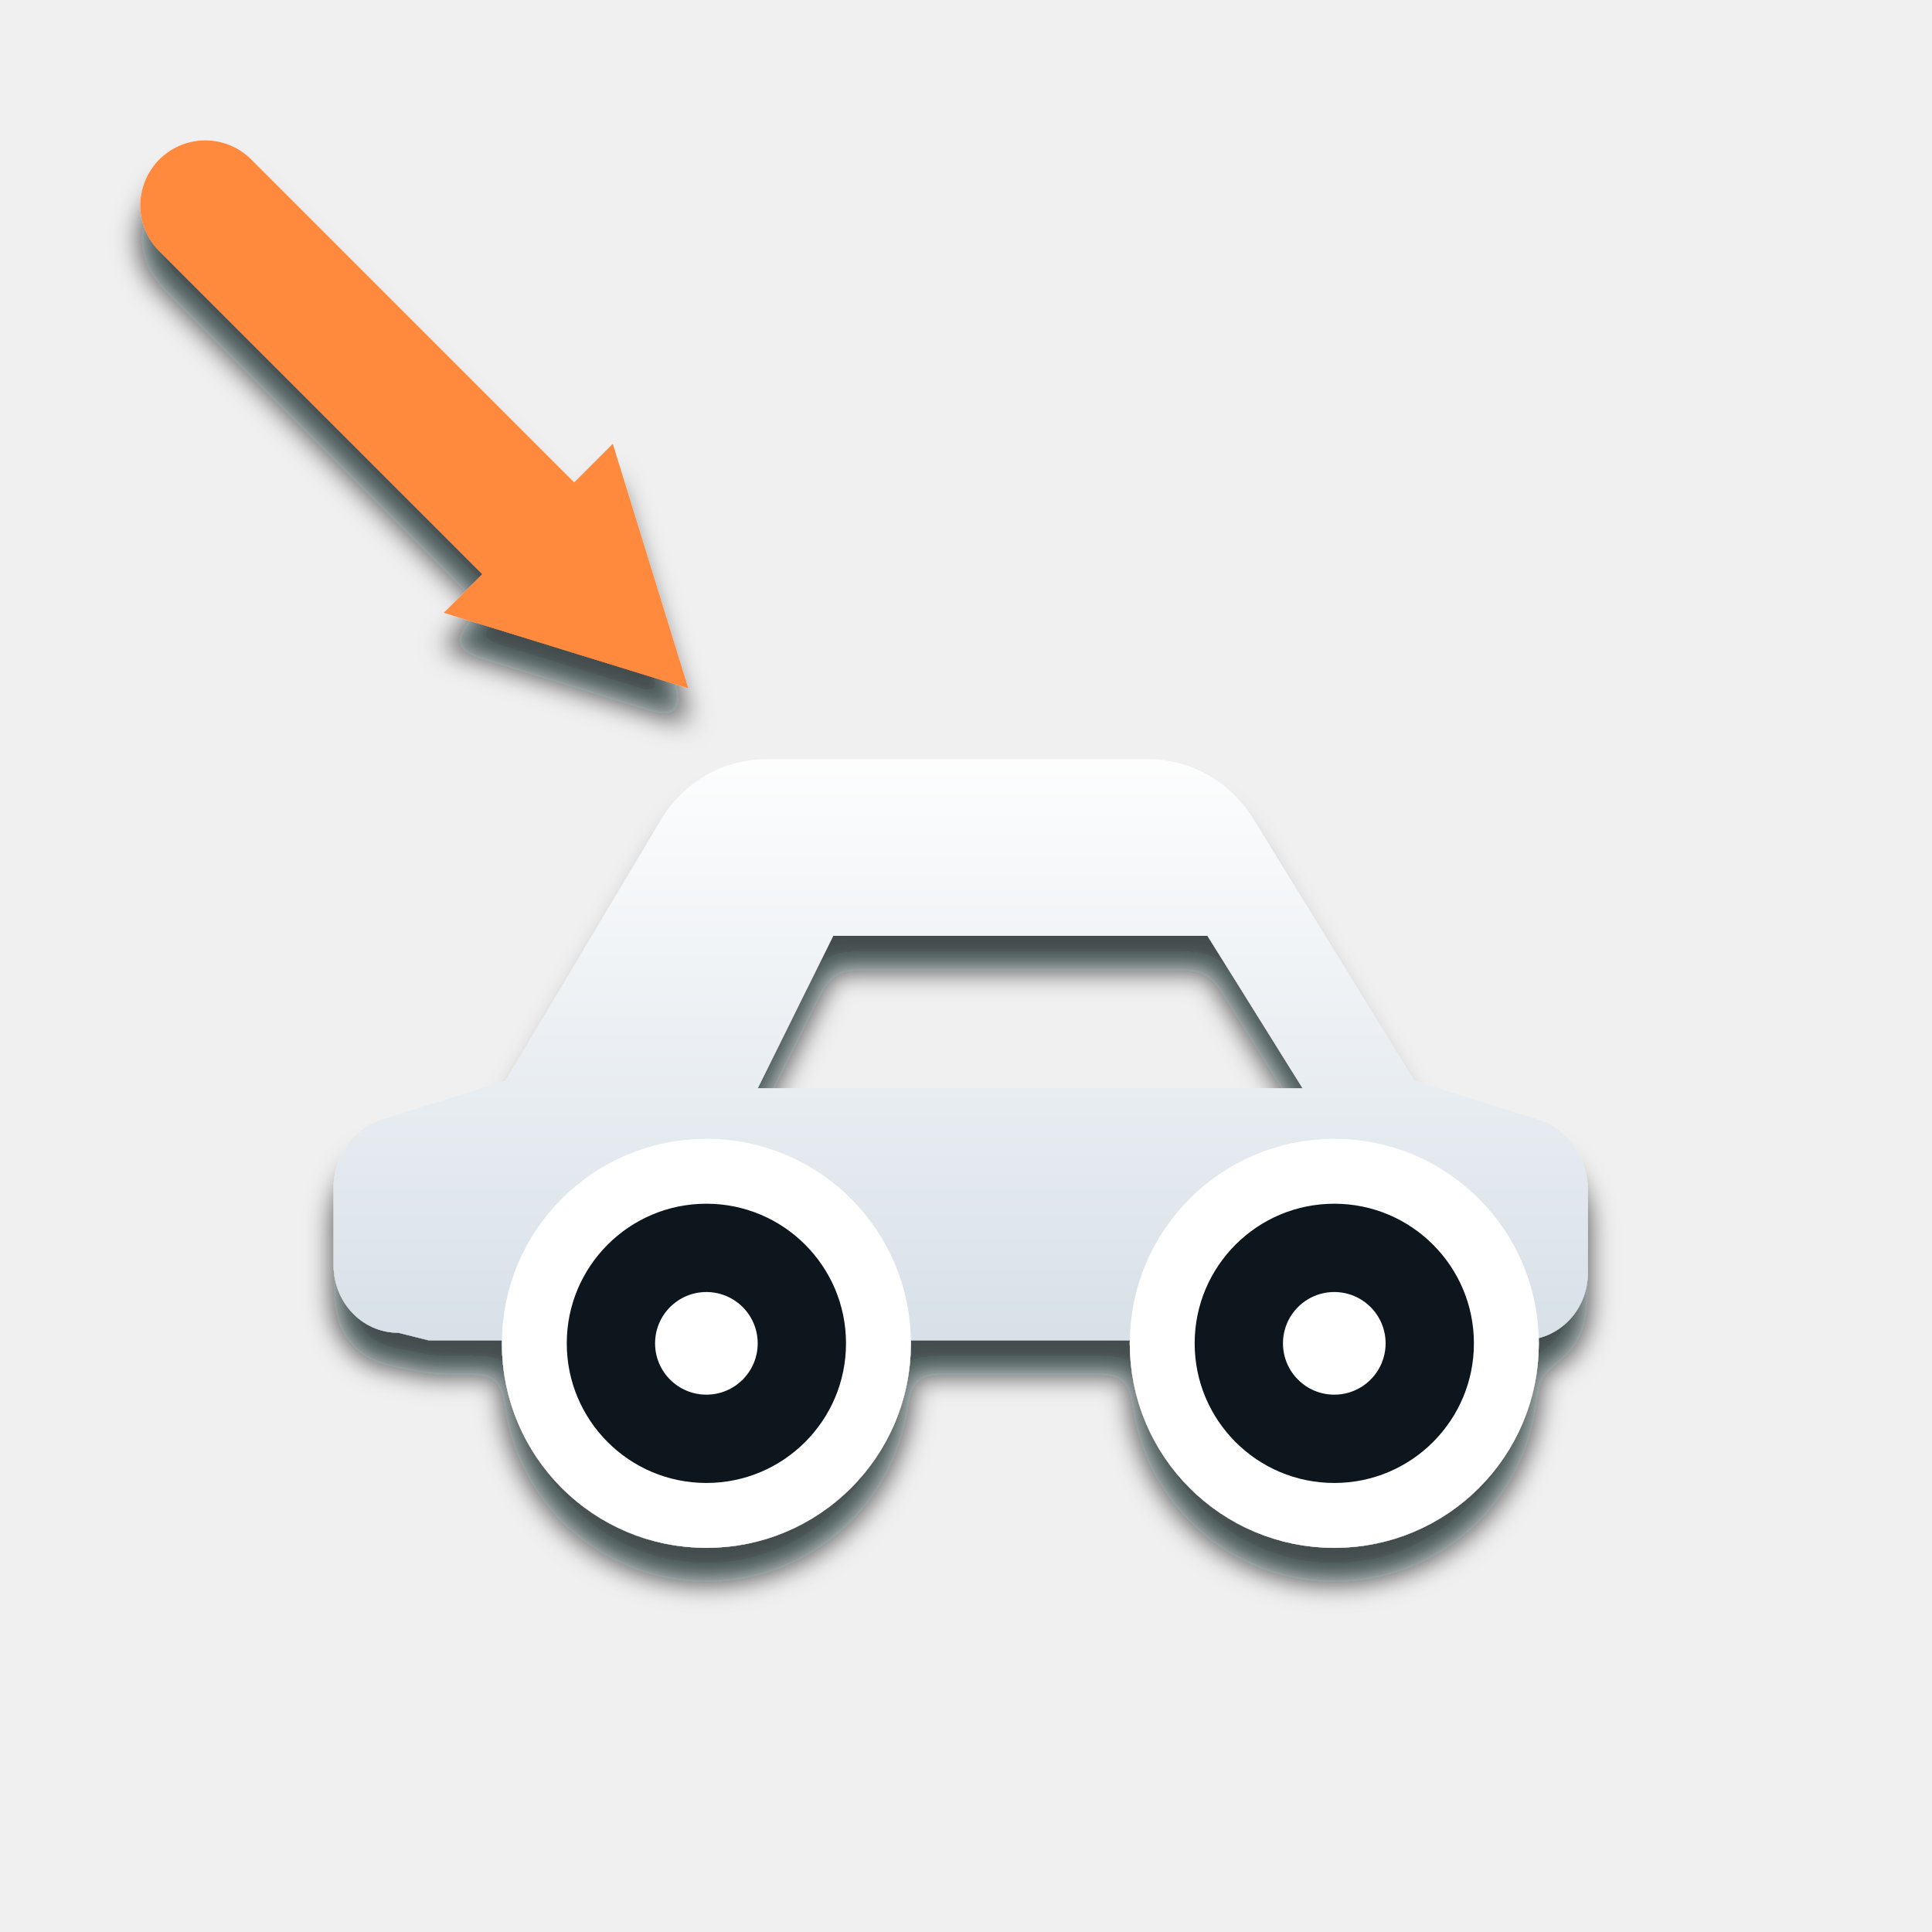
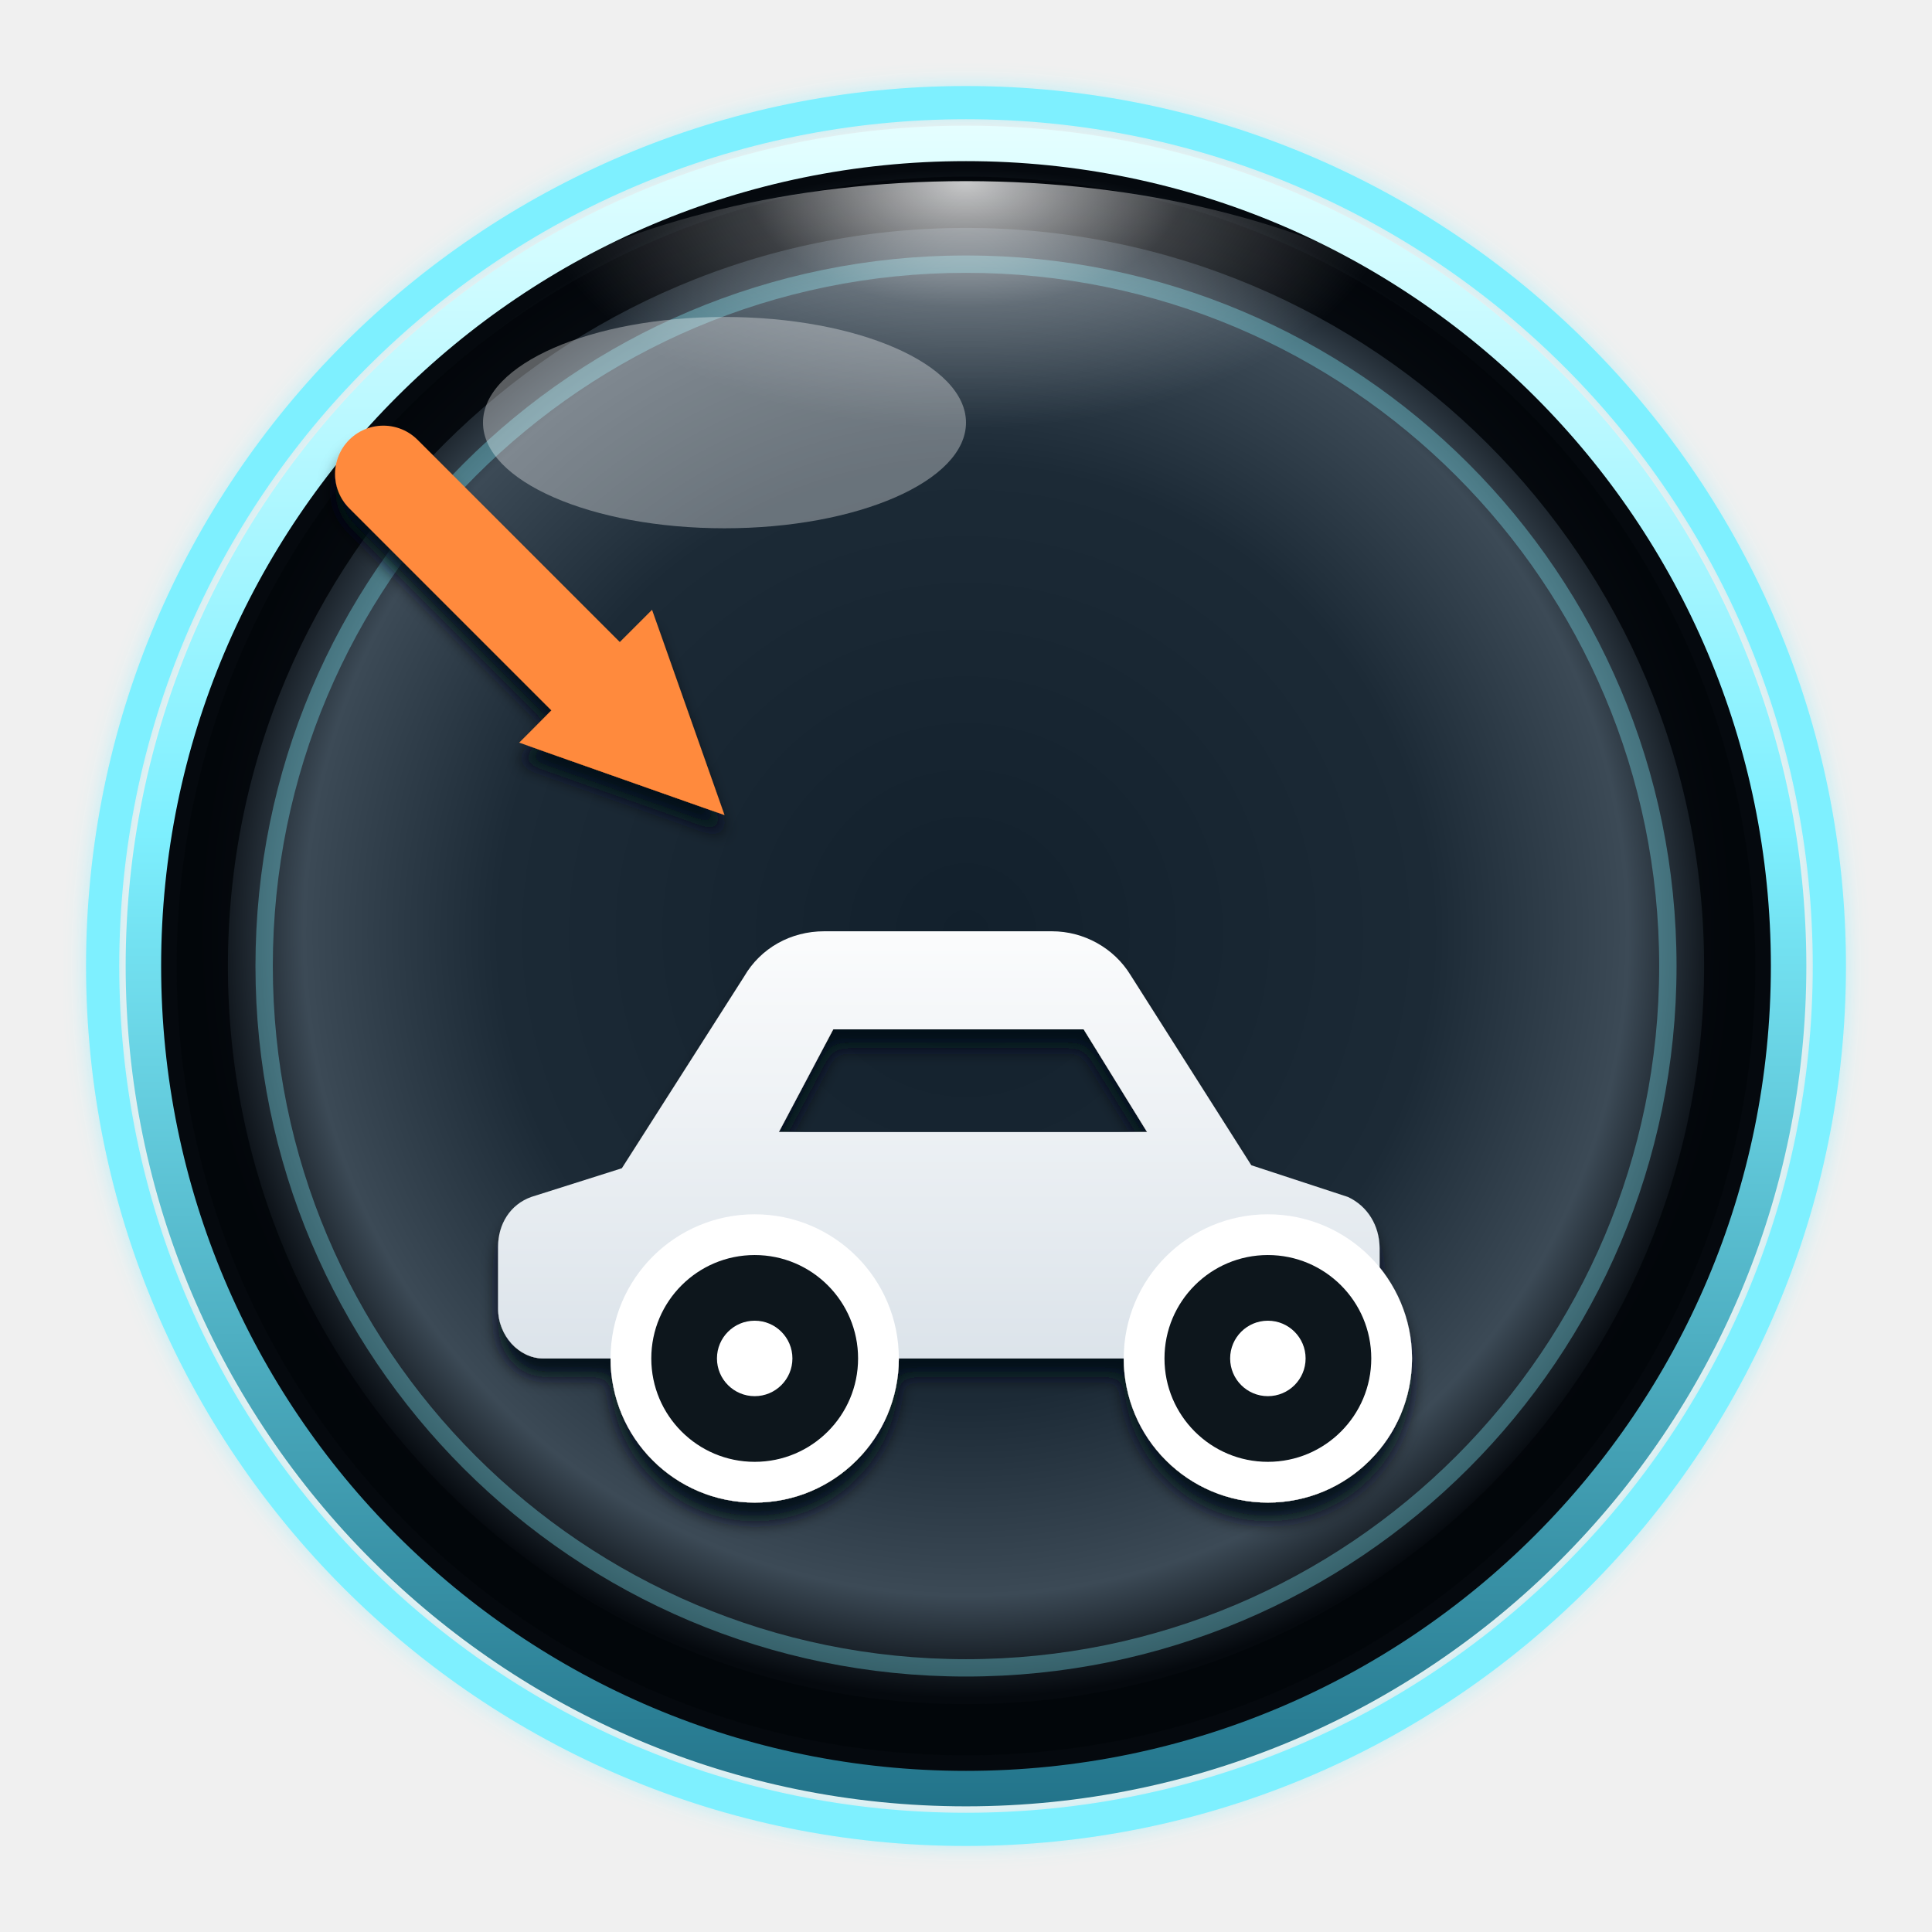
- <svg xmlns="http://www.w3.org/2000/svg" viewBox="0 0 64 64" fill="none" aria-hidden="true">
+ <svg xmlns="http://www.w3.org/2000/svg" viewBox="0 0 128 128" fill="none">
  <defs>
-     <linearGradient id="car-body" x1="32" y1="24" x2="32" y2="46" gradientUnits="userSpaceOnUse">
+     <radialGradient id="glass" cx="50%" cy="48%" r="52%">
+       <stop offset="0" stop-color="#12202c" />
+       <stop offset="0.55" stop-color="#1c2a36" />
+       <stop offset="0.78" stop-color="#3c4a56" />
+       <stop offset="0.9" stop-color="#05090e" />
+       <stop offset="1" stop-color="#05090e" />
+     </radialGradient>
+     <radialGradient id="sheen" cx="50%" cy="0%" r="62%">
+       <stop offset="0" stop-color="#ffffff" stop-opacity="0.78" />
+       <stop offset="0.28" stop-color="#ffffff" stop-opacity="0.22" />
+       <stop offset="0.55" stop-color="#ffffff" stop-opacity="0" />
+     </radialGradient>
+     <linearGradient id="rim" x1="64" y1="6" x2="64" y2="122" gradientUnits="userSpaceOnUse">
+       <stop offset="0" stop-color="#eaffff" />
+       <stop offset="0.42" stop-color="#7ef0ff" />
+       <stop offset="1" stop-color="#1f6f86" />
+     </linearGradient>
+     <linearGradient id="body" x1="64" y1="58" x2="64" y2="96" gradientUnits="userSpaceOnUse">
      <stop offset="0" stop-color="#ffffff" />
      <stop offset="1" stop-color="#d5dee6" />
    </linearGradient>
-     <filter id="depth" x="-20%" y="-20%" width="150%" height="150%">
-       <feDropShadow dx="0" dy="1.15" stdDeviation="0.45" flood-color="#021018" flood-opacity="0.72" />
+     <filter id="glow" x="-25%" y="-25%" width="150%" height="150%">
+       <feDropShadow dx="0" dy="0" stdDeviation="0.7" flood-color="#7ef0ff" flood-opacity="0.45" />
    </filter>
+     <filter id="depth" x="-30%" y="-30%" width="160%" height="160%">
+       <feDropShadow dx="0" dy="1.25" stdDeviation="0.55" flood-color="#021018" flood-opacity="0.9" />
+     </filter>
+     <clipPath id="clip">
+       <circle cx="64" cy="64" r="54.2" />
+     </clipPath>
  </defs>
+   <circle cx="64" cy="64" r="57.2" fill="none" stroke="#7ef0ff" stroke-width="2.2" filter="url(#glow)" />
+   <circle cx="64" cy="64" r="54.6" fill="url(#glass)" />
+   <circle cx="64" cy="64" r="50.6" fill="none" stroke="#02060a" stroke-width="3.4" opacity="0.9" />
+   <circle cx="64" cy="64" r="46.5" fill="none" stroke="#7ef0ff" stroke-width="1.15" opacity="0.34" />
+   <circle cx="64" cy="64" r="54.5" fill="none" stroke="url(#rim)" stroke-width="2.35" />
+   <g clip-path="url(#clip)">
+     <ellipse cx="64" cy="36" rx="42" ry="24" fill="url(#sheen)" />
+     <ellipse cx="48" cy="28" rx="16" ry="7" fill="#ffffff" opacity="0.34" />
+   </g>
  <g filter="url(#depth)">
-     <path fill="url(#car-body)" fill-rule="evenodd" d="M14.2 44.4h36.2c1.25 0 2.2-1 2.2-2.25v-2.7c0-1-.55-1.9-1.45-2.3l-4.3-1.35-5.35-8.7c-.75-1.2-2.05-1.95-3.45-1.95H25.4c-1.45 0-2.75.75-3.5 2l-5.15 8.65-4.15 1.3c-.95.35-1.55 1.25-1.55 2.25v2.55c0 1.25.95 2.25 2.15 2.25zM27.6 31h12.4l3.15 5.05H25.1l2.5-5.05z" />
-     <circle cx="23.4" cy="44.5" r="5.7" fill="#0b141c" stroke="#fff" stroke-width="2.15" />
-     <circle cx="23.4" cy="44.5" r="1.7" fill="#fff" />
-     <circle cx="44.2" cy="44.5" r="5.7" fill="#0b141c" stroke="#fff" stroke-width="2.15" />
-     <circle cx="44.2" cy="44.5" r="1.7" fill="#fff" />
-     <path d="M6.8 6.8 17.5 17.5" stroke="#ff8a3d" stroke-width="4.3" stroke-linecap="round" />
-     <path d="M14.7 20.3 22.8 22.8 20.3 14.7z" fill="#ff8a3d" />
+     <path fill="url(#body)" fill-rule="evenodd" d="M36 90h52c2 0 3.4-1.5 3.4-3.3v-4c0-1.5-.8-2.8-2.1-3.4l-6.4-2.1-8-12.6c-1.1-1.8-3.1-2.9-5.2-2.9H54.6c-2.2 0-4.2 1.1-5.3 3L41.2 77.4l-6 1.9c-1.4.5-2.2 1.8-2.2 3.3v4.1c0 1.8 1.4 3.3 3 3.3zM55.2 68.2h16.6l4.2 6.8H51.6l3.6-6.8z" />
+     <circle cx="50" cy="90" r="8.2" fill="#0b141c" stroke="#fff" stroke-width="2.7" />
+     <circle cx="50" cy="90" r="2.5" fill="#fff" />
+     <circle cx="84" cy="90" r="8.2" fill="#0b141c" stroke="#fff" stroke-width="2.7" />
+     <circle cx="84" cy="90" r="2.5" fill="#fff" />
+     <path d="M25.4 31.4 38.8 44.8" stroke="#ff8a3d" stroke-width="6.4" stroke-linecap="round" />
+     <path d="M34.4 49.2 48 54 43.2 40.4z" fill="#ff8a3d" />
  </g>
</svg>
